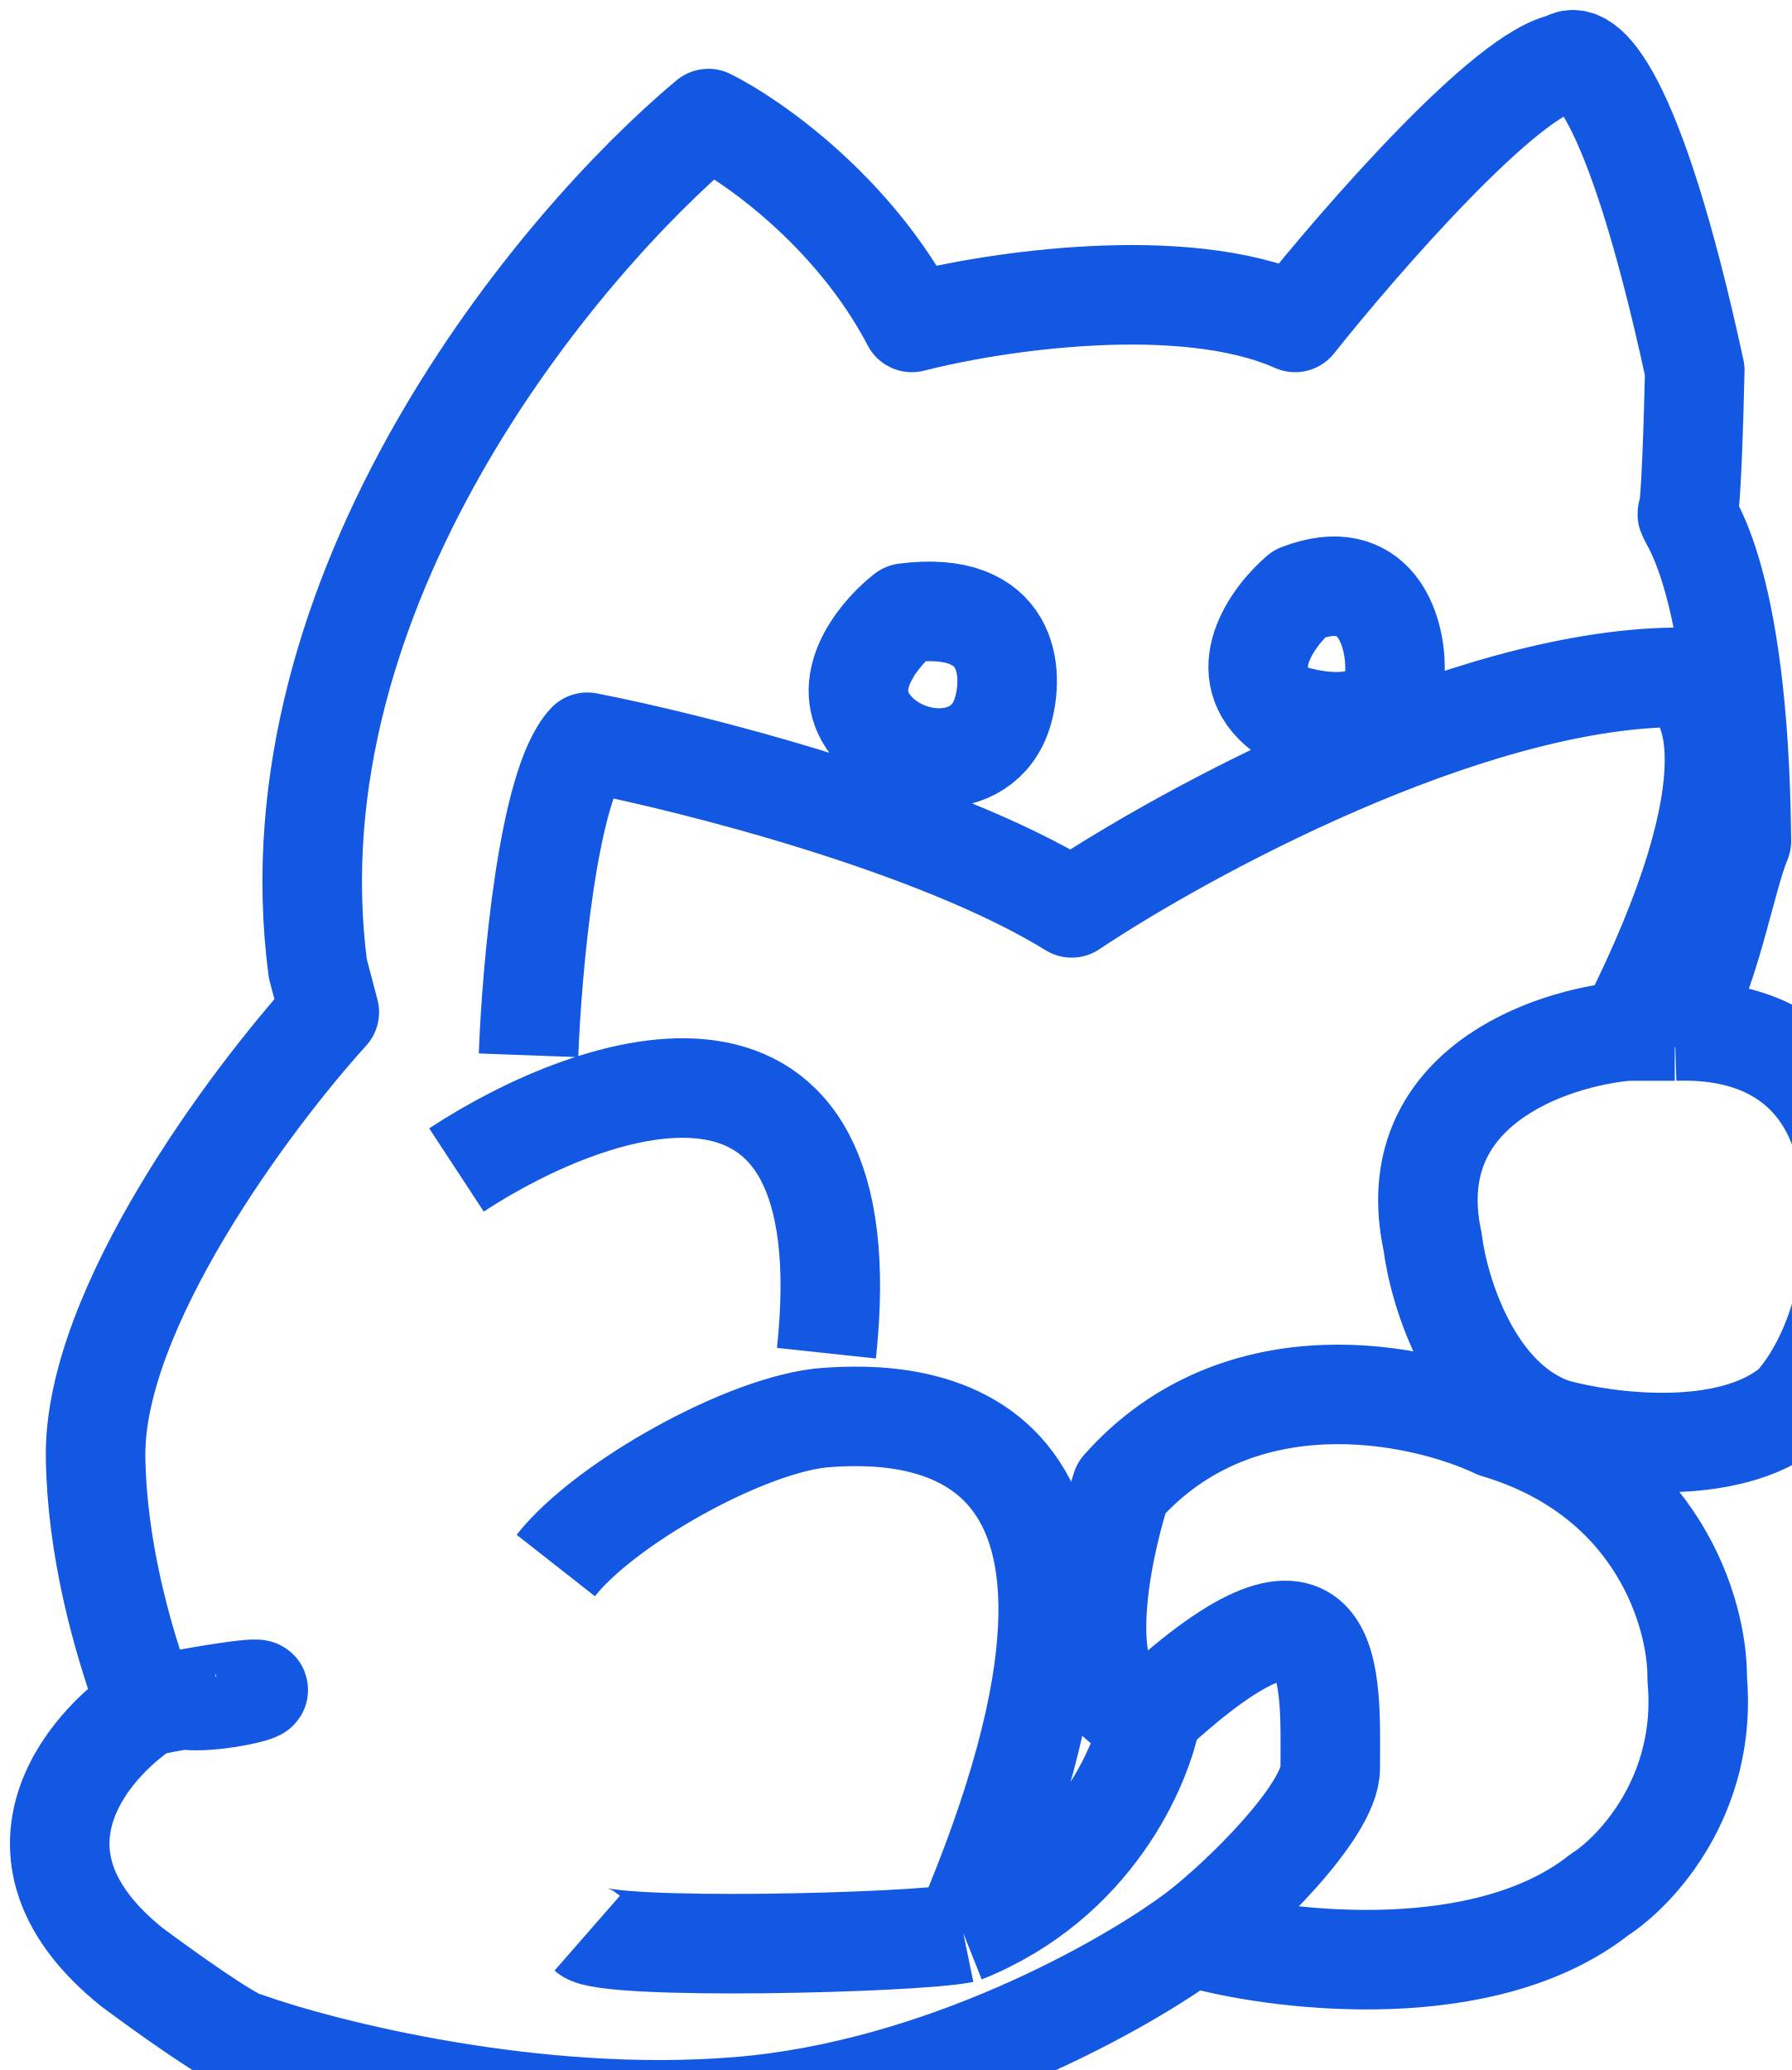
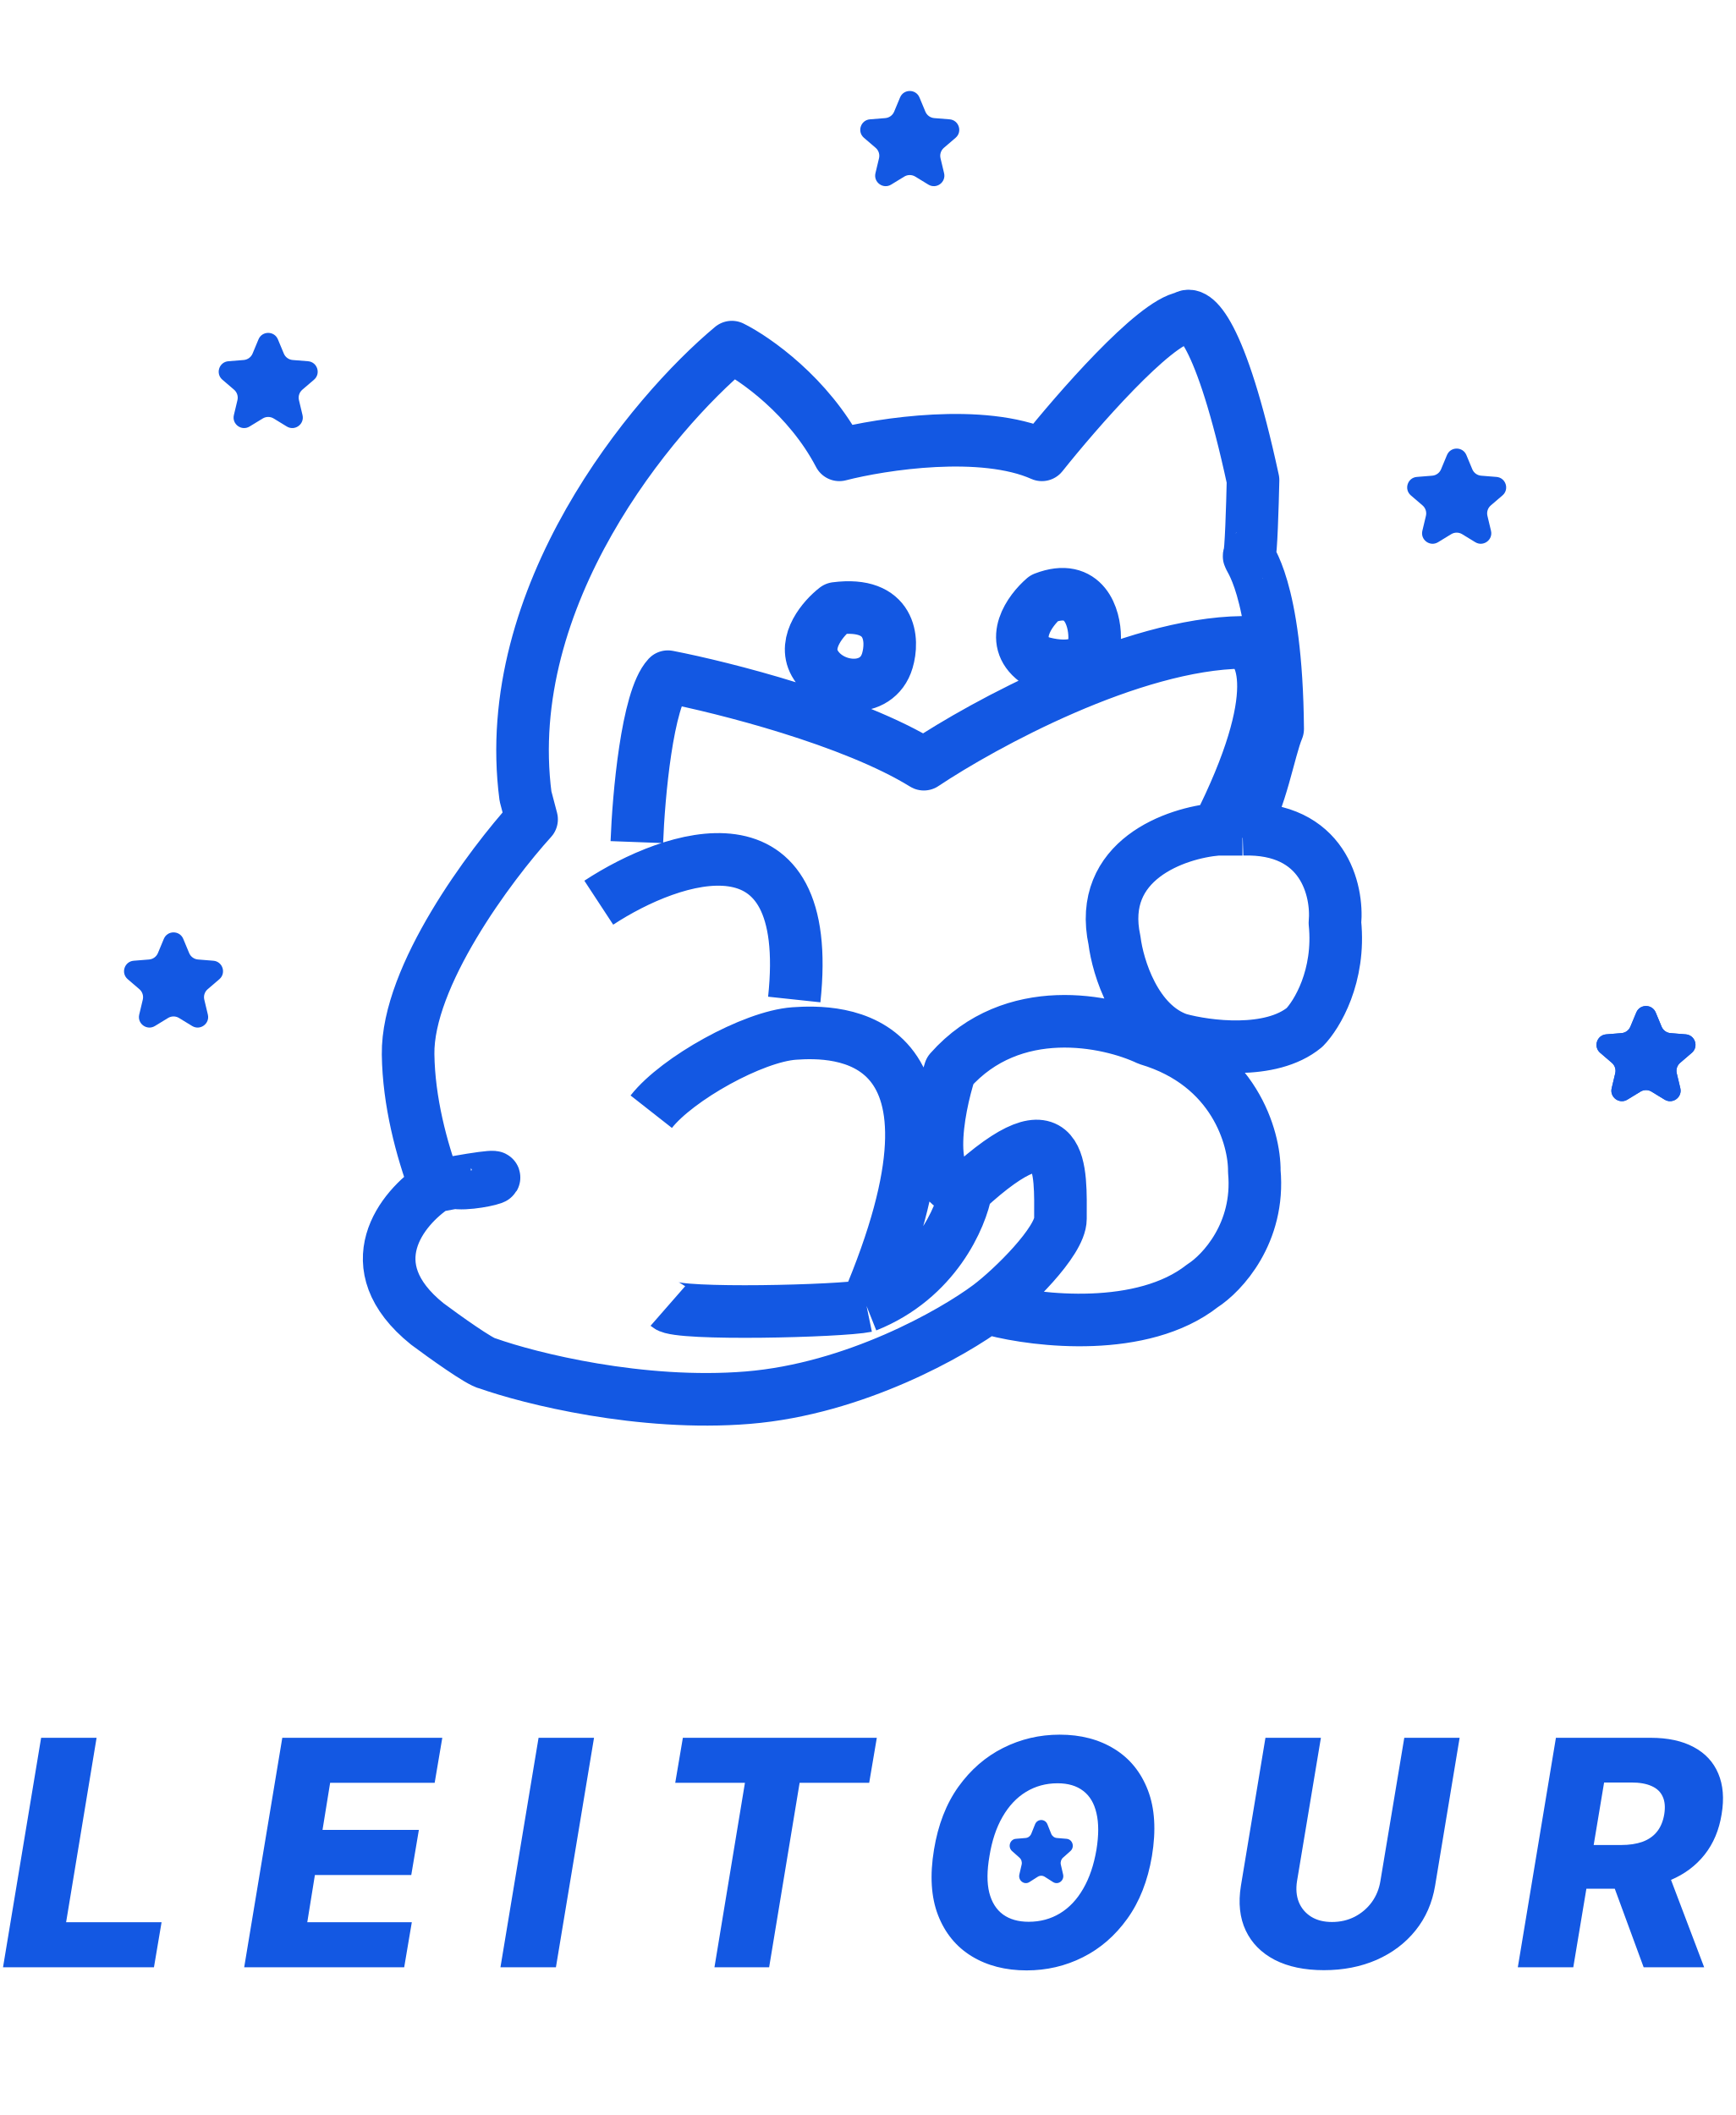
- <svg xmlns="http://www.w3.org/2000/svg" width="90" height="104" viewBox="0 0 90 104" fill="none">
-   <path d="M84.134 51.8C85.886 49.094 86.648 44.245 87.48 42.254C87.358 28.416 84.56 25.922 84.773 25.8C84.943 25.703 85.087 20.964 85.138 18.607C82.047 4.317 79.51 2.35 78.628 3.153C75.732 3.592 68.377 12.033 65.061 16.199C59.416 13.687 49.872 15.152 45.806 16.199C42.886 10.614 37.776 7.044 35.586 5.957C28.011 12.277 13.483 29.665 15.965 48.661L16.543 50.855C12.589 55.214 4.704 65.785 4.802 73.198C4.861 77.683 6.073 82.215 7.378 85.726M84.134 51.8C91.848 51.557 93.209 57.632 92.925 60.701C93.436 65.773 91.211 69.439 90.035 70.638C86.823 73.296 80.727 72.497 78.081 71.765C73.944 70.351 72.281 64.917 71.966 62.377C70.312 54.721 77.807 52.136 81.761 51.8M84.134 51.8H81.761M8.5 85C9 86.5 19 83.5 7.378 85.726M7.378 85.726C4.248 87.778 -0.284 93.273 6.627 98.832C8.249 100.042 11.664 102.484 12.345 102.582C16.371 104.014 26.959 106.672 37.106 105.843C47.254 105.014 56.625 99.686 60.042 97.126C62.202 95.51 66.826 90.999 66.826 88.835C66.826 84.306 67.312 77.374 57.852 86.091M57.852 86.091C57.406 88.692 54.889 94.541 48.392 97.126M57.852 86.091C53.715 86.091 55.114 78.532 56.331 74.752C62.269 68.047 71.358 69.967 75.16 71.765C83.337 74.204 85.3 81.153 85.259 84.324C85.795 90.176 82.197 94.016 80.332 95.205C74.637 99.692 64.696 98.579 60.438 97.461M48.392 97.126C45.928 97.634 30.5 98 29.5 97.126M48.392 97.126C59.677 70.668 45.441 70.942 41.517 71.217C37.593 71.491 30.384 75.515 27.92 78.654M22.931 58.781C29.948 54.178 43.488 49.575 41.517 67.986M26.551 53.02C26.713 48.661 27.531 39.413 29.502 37.291C34.784 38.318 47.047 41.419 53.837 45.613C59.545 41.803 73.597 34.152 84.134 34.03C86.071 34.558 88.307 38.852 81.761 51.8M45.472 30.799C44.326 31.683 42.32 33.963 43.464 36.011C44.894 38.572 49.396 39.059 50.369 35.767C50.947 33.827 50.777 30.116 45.472 30.799ZM65.274 29.824C63.916 30.991 61.849 33.814 64.453 35.767C66.349 36.448 70.129 36.956 70.08 33.542C70.08 31.683 69.119 28.336 65.274 29.824Z" stroke="#1358E3" stroke-width="5" stroke-linejoin="round" />
+ <svg xmlns="http://www.w3.org/2000/svg" width="128" height="156" viewBox="0 0 165 187" fill="none">
+   <path d="M118.134 71.8C119.886 69.094 120.648 64.246 121.48 62.254C121.358 48.416 118.56 45.922 118.773 45.8C118.943 45.703 119.087 40.964 119.138 38.607C116.047 24.317 113.51 22.35 112.628 23.153C109.732 23.592 102.377 32.033 99.061 36.199C93.416 33.687 83.872 35.152 79.806 36.199C76.886 30.614 71.776 27.044 69.585 25.957C62.011 32.277 47.483 49.665 49.965 68.661L50.543 70.856C46.589 75.214 38.704 85.785 38.802 93.198C38.861 97.683 40.073 102.215 41.378 105.726M118.134 71.8C125.848 71.557 127.209 77.632 126.925 80.701C127.436 85.773 125.211 89.439 124.035 90.638C120.823 93.296 114.727 92.497 112.081 91.765C107.944 90.351 106.281 84.917 105.966 82.377C104.312 74.721 111.807 72.136 115.761 71.8M118.134 71.8H115.761M42.5 105C43 106.5 53 103.5 41.378 105.726M41.378 105.726C38.248 107.778 33.716 113.273 40.627 118.832C42.249 120.042 45.664 122.484 46.346 122.582C50.371 124.014 60.959 126.672 71.106 125.843C81.254 125.014 90.625 119.686 94.042 117.126C96.202 115.51 100.826 110.999 100.826 108.835C100.826 104.306 101.312 97.374 91.852 106.091M91.852 106.091C91.406 108.692 88.889 114.541 82.392 117.126M91.852 106.091C87.715 106.091 89.114 98.532 90.331 94.752C96.269 88.047 105.358 89.967 109.16 91.765C117.337 94.204 119.3 101.154 119.259 104.324C119.795 110.176 116.197 114.017 114.332 115.205C108.637 119.692 98.696 118.578 94.438 117.461M82.392 117.126C79.928 117.634 64.5 118 63.5 117.126M82.392 117.126C93.677 90.668 79.441 90.942 75.517 91.217C71.593 91.491 64.384 95.515 61.92 98.654M56.931 78.781C63.948 74.178 77.488 69.575 75.517 87.986M60.551 73.02C60.713 68.661 61.531 59.413 63.502 57.291C68.784 58.318 81.047 61.419 87.837 65.613C93.545 61.803 107.597 54.152 118.134 54.03C120.071 54.558 122.307 58.852 115.761 71.8M79.472 50.799C78.326 51.683 76.32 53.963 77.464 56.011C78.894 58.572 83.396 59.059 84.369 55.767C84.947 53.827 84.777 50.116 79.472 50.799ZM99.274 49.824C97.915 50.991 95.849 53.814 98.453 55.767C100.349 56.448 104.129 56.956 104.08 53.542C104.08 51.683 103.119 48.336 99.274 49.824Z" stroke="#1358E3" stroke-width="5" stroke-linejoin="round" />
+   <path d="M0.288 180L3.91 158.182H9.183L6.286 175.717H15.362L14.638 180H0.288ZM23.218 180L26.84 158.182H42.053L41.328 162.464H31.389L30.665 166.939H39.826L39.102 171.232H29.94L29.216 175.717H39.155L38.431 180H23.218ZM56.479 158.182L52.857 180H47.583L51.206 158.182H56.479ZM64.201 162.464L64.926 158.182H83.367L82.642 162.464H76.027L73.129 180H67.93L70.828 162.464H64.201ZM109.525 169.432C109.127 171.783 108.346 173.768 107.181 175.387C106.023 176.999 104.614 178.221 102.952 179.052C101.297 179.883 99.518 180.298 97.614 180.298C95.604 180.298 93.864 179.851 92.394 178.956C90.924 178.061 89.855 176.758 89.188 175.046C88.527 173.335 88.399 171.257 88.804 168.814C89.188 166.463 89.958 164.474 91.116 162.848C92.281 161.222 93.697 159.989 95.366 159.151C97.043 158.306 98.84 157.884 100.757 157.884C102.753 157.884 104.482 158.335 105.945 159.237C107.415 160.138 108.481 161.449 109.141 163.168C109.802 164.886 109.93 166.974 109.525 169.432ZM104.251 168.814C104.472 167.443 104.472 166.289 104.251 165.352C104.038 164.414 103.619 163.707 102.994 163.232C102.369 162.749 101.556 162.507 100.555 162.507C99.447 162.507 98.445 162.781 97.55 163.327C96.663 163.867 95.92 164.656 95.324 165.692C94.727 166.722 94.312 167.969 94.077 169.432C93.836 170.817 93.829 171.971 94.056 172.894C94.29 173.817 94.727 174.513 95.366 174.982C96.006 175.444 96.819 175.675 97.806 175.675C98.907 175.675 99.898 175.408 100.778 174.876C101.659 174.343 102.394 173.565 102.984 172.543C103.58 171.52 104.003 170.277 104.251 168.814ZM133.518 158.182H138.78L136.447 172.255C136.177 173.881 135.556 175.298 134.583 176.506C133.617 177.706 132.385 178.636 130.886 179.297C129.388 179.95 127.719 180.277 125.879 180.277C124.032 180.277 122.474 179.95 121.202 179.297C119.931 178.636 119.011 177.706 118.443 176.506C117.875 175.298 117.722 173.881 117.985 172.255L120.318 158.182H125.591L123.322 171.797C123.202 172.55 123.258 173.221 123.493 173.81C123.734 174.393 124.125 174.854 124.665 175.195C125.204 175.529 125.865 175.696 126.646 175.696C127.434 175.696 128.155 175.529 128.809 175.195C129.462 174.854 130.002 174.393 130.428 173.81C130.854 173.221 131.128 172.55 131.248 171.797L133.518 158.182ZM144.313 180L147.936 158.182H156.948C158.582 158.182 159.946 158.477 161.039 159.066C162.133 159.648 162.911 160.487 163.372 161.58C163.834 162.667 163.941 163.956 163.692 165.447C163.451 166.953 162.911 168.235 162.073 169.293C161.242 170.344 160.169 171.147 158.855 171.701C157.549 172.255 156.064 172.532 154.402 172.532H148.703L149.406 168.377H154.125C154.914 168.377 155.595 168.274 156.171 168.068C156.746 167.855 157.204 167.536 157.545 167.109C157.893 166.676 158.124 166.122 158.237 165.447C158.344 164.773 158.294 164.215 158.088 163.775C157.889 163.327 157.538 162.994 157.034 162.773C156.536 162.546 155.897 162.433 155.116 162.433H152.517L149.587 180H144.313ZM158.248 170.028L162.03 180H156.277L152.612 170.028H158.248Z" fill="#1358E3" />
+   <path d="M24.577 25.22C24.918 24.399 26.082 24.399 26.423 25.22L26.985 26.57C27.129 26.916 27.454 27.152 27.828 27.182L29.285 27.299C30.172 27.37 30.531 28.477 29.856 29.055L28.746 30.006C28.461 30.25 28.337 30.633 28.424 30.998L28.763 32.42C28.969 33.285 28.028 33.969 27.269 33.505L26.021 32.743C25.701 32.548 25.299 32.548 24.979 32.743L23.731 33.505C22.972 33.969 22.031 33.285 22.237 32.42L22.576 30.998C22.663 30.633 22.539 30.25 22.254 30.006L21.144 29.055C20.469 28.477 20.828 27.37 21.715 27.299L23.172 27.182C23.546 27.152 23.871 26.916 24.015 26.57L24.577 25.22Z" fill="#1358E3" />
+   <path d="M137.577 36.22C137.918 35.399 139.082 35.399 139.423 36.22L139.985 37.57C140.129 37.916 140.454 38.153 140.828 38.182L142.285 38.299C143.172 38.37 143.531 39.477 142.856 40.056L141.746 41.007C141.461 41.251 141.337 41.633 141.424 41.998L141.763 43.42C141.969 44.285 141.028 44.969 140.269 44.505L139.021 43.743C138.701 43.548 138.299 43.548 137.979 43.743L136.731 44.505C135.972 44.969 135.031 44.285 135.237 43.42L135.576 41.998C135.663 41.633 135.539 41.251 135.254 41.007L134.144 40.056C133.469 39.477 133.828 38.37 134.715 38.299L136.172 38.182C136.546 38.153 136.871 37.916 137.015 37.57L137.577 36.22Z" fill="#1358E3" />
+   <path d="M155.577 89.22C155.918 88.399 157.082 88.399 157.423 89.22L157.985 90.57C158.129 90.916 158.454 91.153 158.828 91.182L160.285 91.299C161.172 91.37 161.531 92.477 160.856 93.055L159.746 94.007C159.461 94.251 159.337 94.633 159.424 94.998L159.763 96.42C159.969 97.285 159.028 97.969 158.269 97.505L157.021 96.743C156.701 96.548 156.299 96.548 155.979 96.743L154.731 97.505C153.972 97.969 153.031 97.285 153.237 96.42L153.576 94.998C153.663 94.633 153.539 94.251 153.254 94.007L152.144 93.055C151.469 92.477 151.828 91.37 152.715 91.299L154.172 91.182C154.546 91.153 154.871 90.916 155.015 90.57L155.577 89.22Z" fill="#1358E3" />
+   <path d="M155.577 89.22C155.918 88.399 157.082 88.399 157.423 89.22L157.985 90.57C158.129 90.916 158.454 91.153 158.828 91.182L160.285 91.299C161.172 91.37 161.531 92.477 160.856 93.055L159.746 94.007C159.461 94.251 159.337 94.633 159.424 94.998L159.763 96.42C159.969 97.285 159.028 97.969 158.269 97.505L157.021 96.743C156.701 96.548 156.299 96.548 155.979 96.743L154.731 97.505C153.972 97.969 153.031 97.285 153.237 96.42L153.576 94.998C153.663 94.633 153.539 94.251 153.254 94.007L152.144 93.055C151.469 92.477 151.828 91.37 152.715 91.299L154.172 91.182C154.546 91.153 154.871 90.916 155.015 90.57L155.577 89.22Z" fill="#1358E3" />
+   <path d="M98.412 166.408C98.629 165.864 99.371 165.864 99.588 166.408L99.946 167.303C100.038 167.533 100.246 167.689 100.484 167.709L101.413 167.787C101.978 167.834 102.207 168.567 101.776 168.951L101.069 169.581C100.887 169.743 100.808 169.997 100.863 170.239L101.08 171.181C101.211 171.755 100.611 172.208 100.127 171.901L99.332 171.396C99.128 171.266 98.872 171.266 98.668 171.396L97.873 171.901C97.389 172.208 96.789 171.755 96.92 171.181L97.137 170.239C97.192 169.997 97.113 169.743 96.931 169.581L96.224 168.951C95.793 168.567 96.022 167.834 96.587 167.787L97.516 167.709C97.754 167.689 97.962 167.533 98.054 167.303L98.412 166.408Z" fill="#1358E3" />
+   <path d="M85.577 2.22C85.918 1.399 87.082 1.399 87.423 2.22L87.985 3.57C88.129 3.916 88.454 4.152 88.828 4.182L90.285 4.299C91.172 4.37 91.531 5.477 90.856 6.056L89.746 7.007C89.461 7.25 89.337 7.633 89.424 7.998L89.763 9.42C89.969 10.285 89.028 10.969 88.269 10.505L87.021 9.743C86.701 9.548 86.299 9.548 85.979 9.743L84.731 10.505C83.972 10.969 83.031 10.285 83.237 9.42L83.576 7.998C83.663 7.633 83.539 7.25 83.254 7.007L82.144 6.056C81.469 5.477 81.828 4.37 82.715 4.299L84.172 4.182C84.546 4.152 84.871 3.916 85.015 3.57L85.577 2.22Z" fill="#1358E3" />
+   <path d="M15.577 82.22C15.918 81.399 17.082 81.399 17.423 82.22L17.985 83.57C18.129 83.916 18.454 84.153 18.828 84.182L20.285 84.299C21.172 84.37 21.531 85.477 20.856 86.055L19.746 87.007C19.461 87.251 19.337 87.633 19.424 87.998L19.763 89.42C19.969 90.285 19.028 90.969 18.269 90.505L17.021 89.743C16.701 89.548 16.299 89.548 15.979 89.743L14.731 90.505C13.972 90.969 13.031 90.285 13.237 89.42L13.576 87.998C13.663 87.633 13.539 87.251 13.254 87.007L12.144 86.055C11.469 85.477 11.828 84.37 12.715 84.299L14.172 84.182C14.546 84.153 14.871 83.916 15.015 83.57L15.577 82.22Z" fill="#1358E3" />
</svg>
